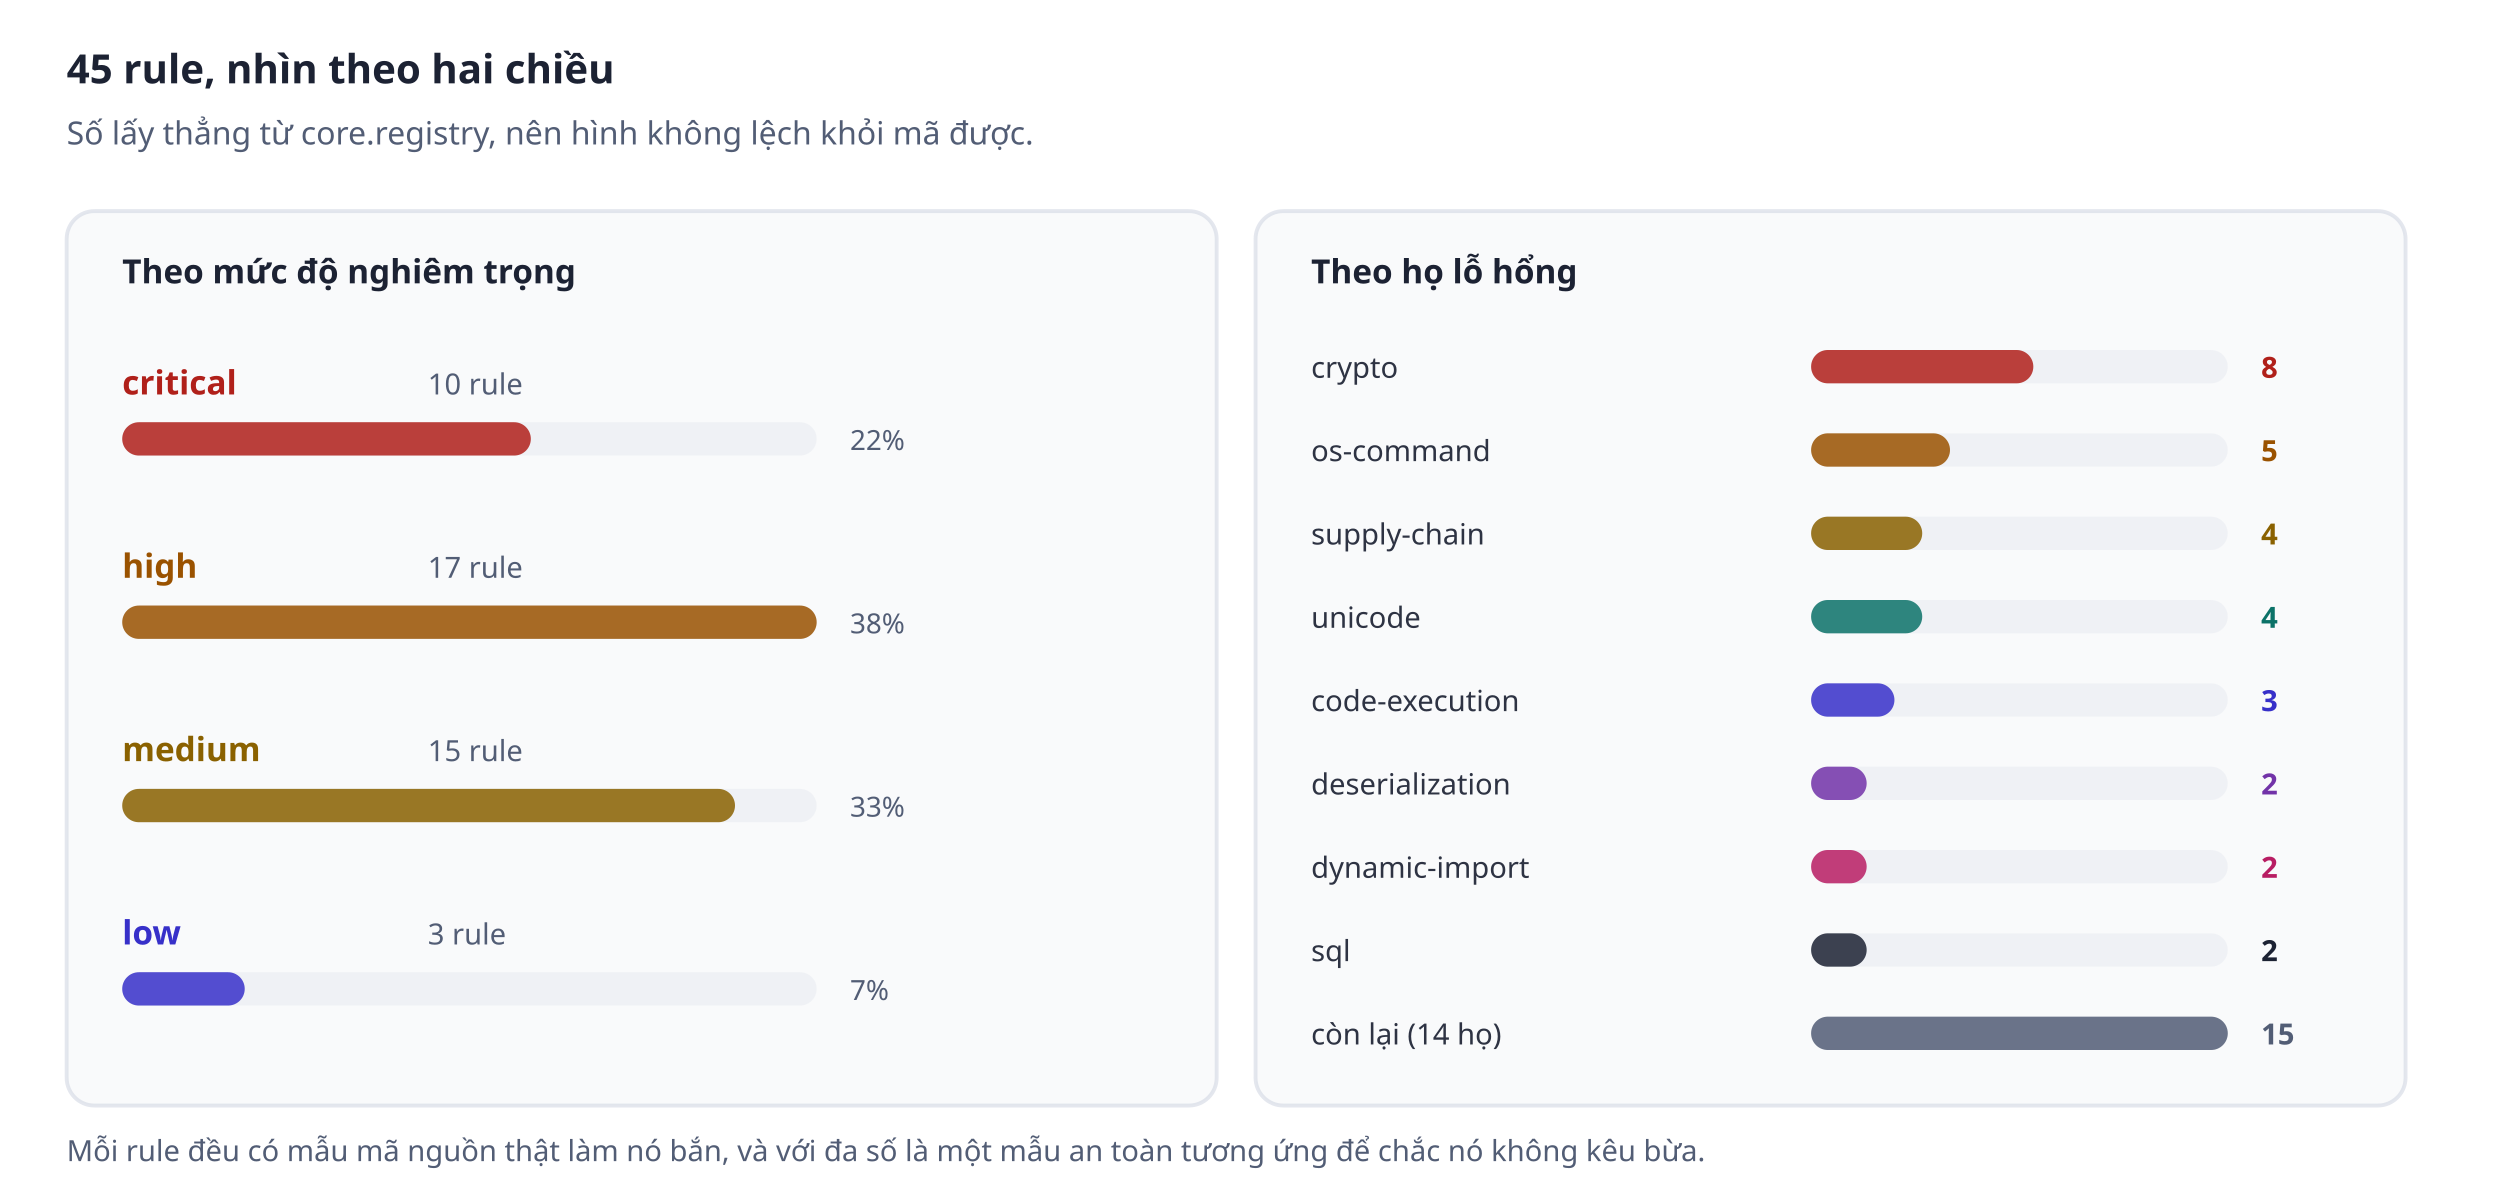
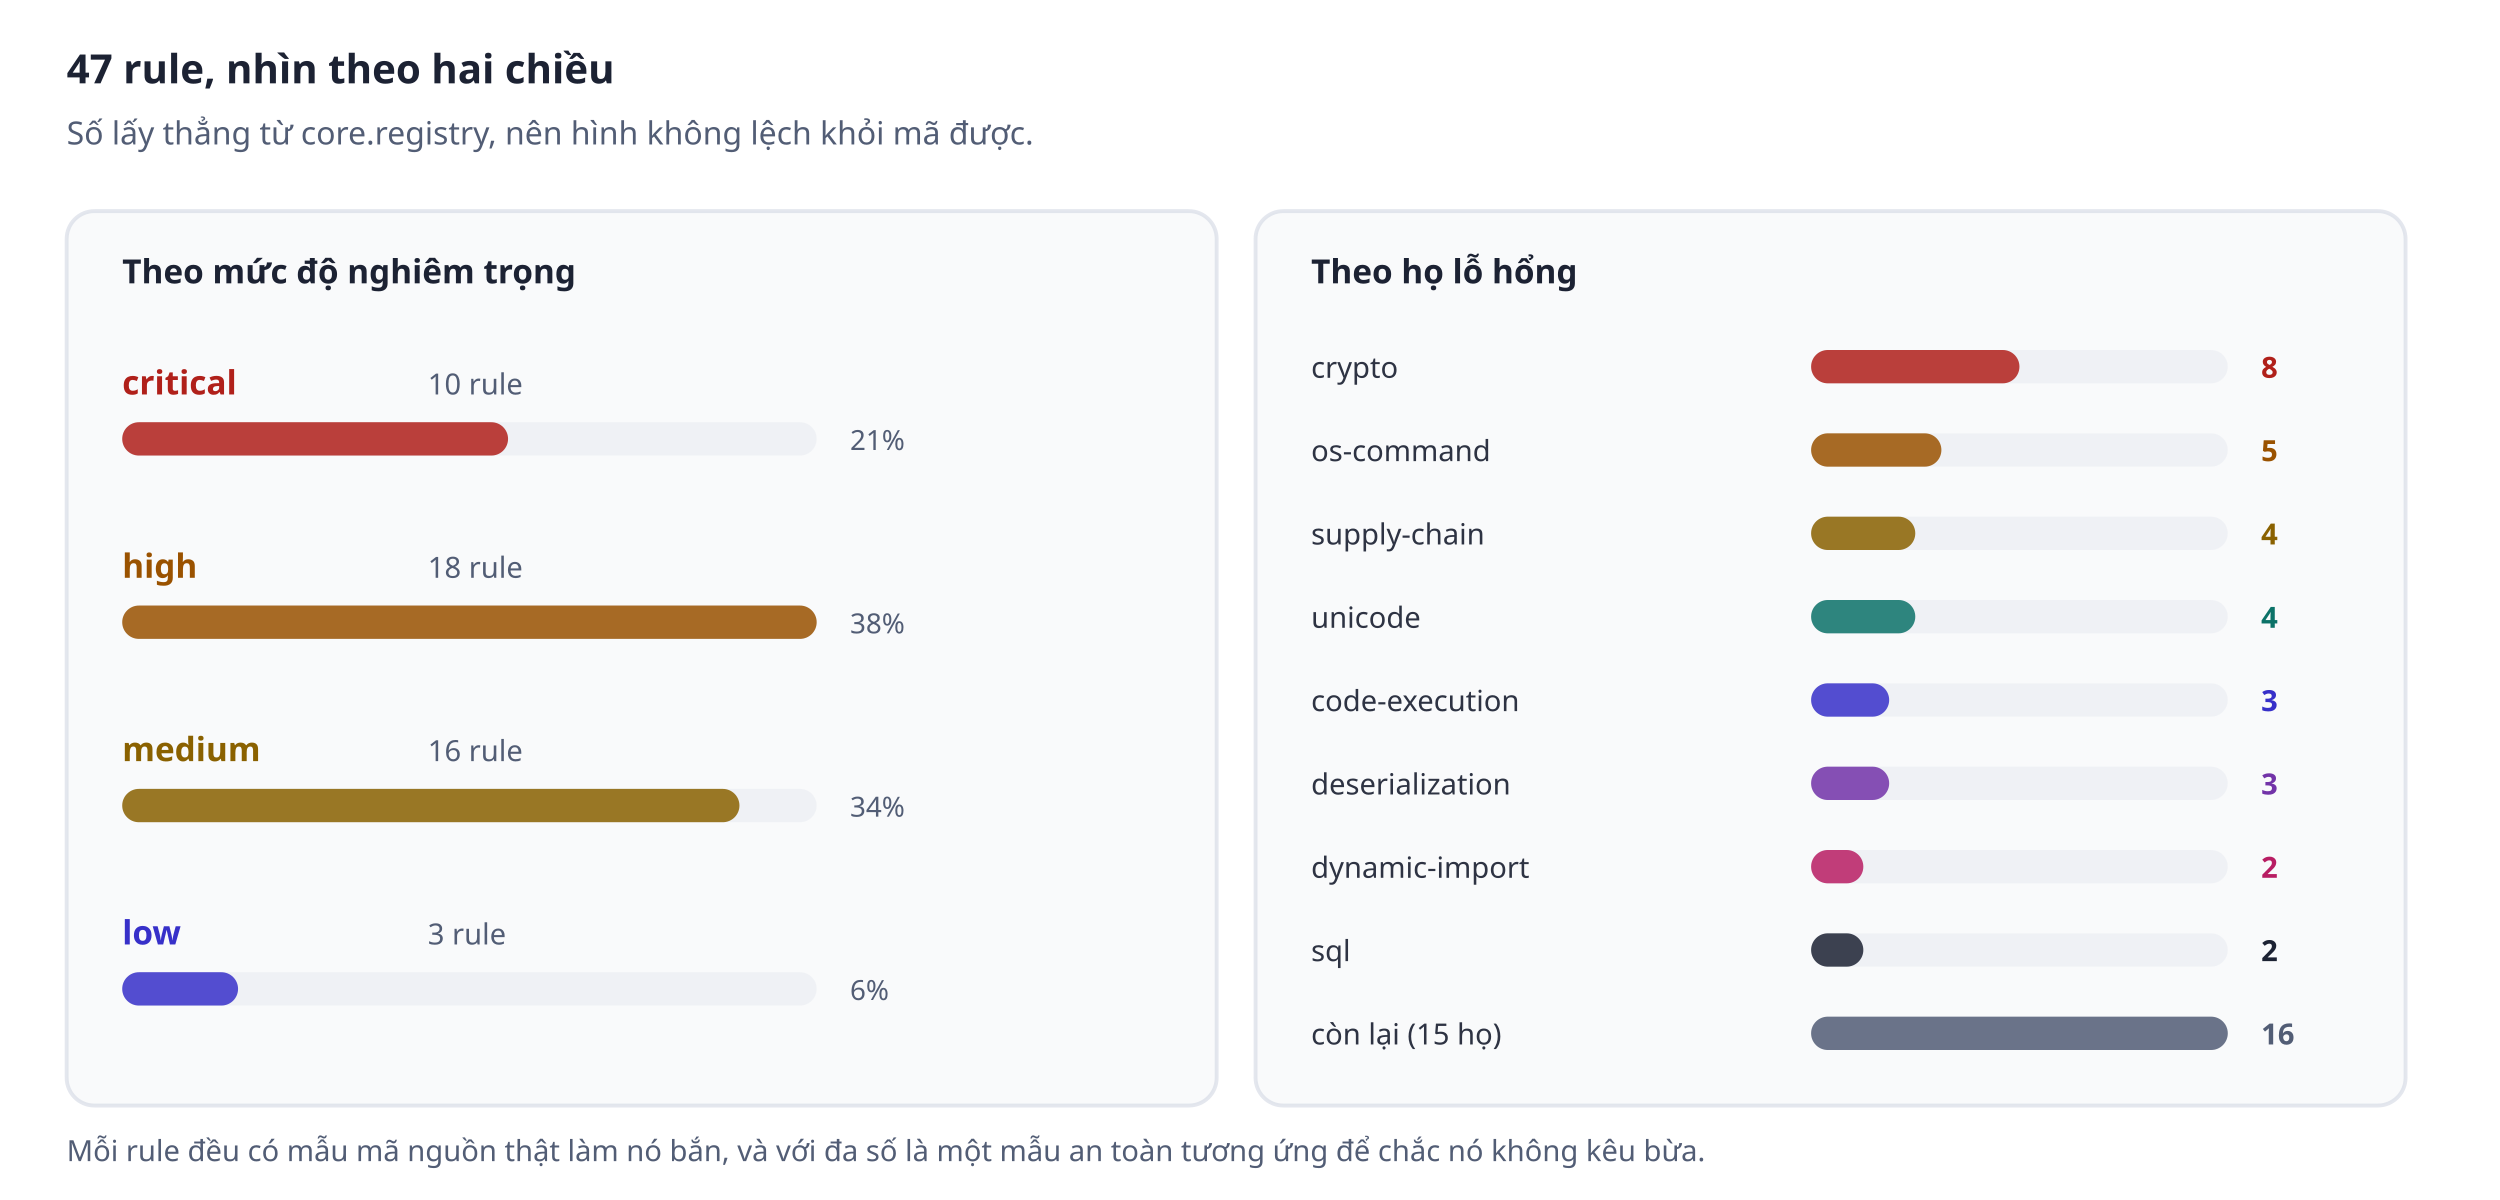
<svg xmlns="http://www.w3.org/2000/svg" viewBox="0 0 900 432" width="900" height="432" role="img">
  <defs>
    <marker id="alight" viewBox="0 0 10 10" refX="9" refY="5" markerWidth="6" markerHeight="6" orient="auto-start-reverse">
      <path d="M 0 0 L 10 5 L 0 10 z" fill="#525d75" opacity="0.75" />
    </marker>
  </defs>
-   <text x="24" y="30" font-family="Segoe UI, system-ui, -apple-system, sans-serif" font-size="14.5" fill="#1c2233" text-anchor="start" font-weight="700">45 rule, nhìn theo hai chiều</text>
+   <text x="24" y="30" font-family="Segoe UI, system-ui, -apple-system, sans-serif" font-size="14.5" fill="#1c2233" text-anchor="start" font-weight="700">47 rule, nhìn theo hai chiều</text>
  <text x="24" y="52" font-family="Segoe UI, system-ui, -apple-system, sans-serif" font-size="11.5" fill="#525d75" text-anchor="start" font-weight="400">Số lấy thẳng từ core.registry, nên hình không lệch khỏi mã được.</text>
  <rect x="24" y="76" width="414" height="322" rx="10" fill="#c9cfdd" opacity="0.11" />
  <rect x="24" y="76" width="414" height="322" rx="10" fill="none" stroke="#c9cfdd" stroke-width="1.4" opacity="0.50" />
  <text x="44" y="102" font-family="Segoe UI, system-ui, -apple-system, sans-serif" font-size="12" fill="#1c2233" text-anchor="start" font-weight="700">Theo mức độ nghiêm trọng</text>
  <text x="44" y="142" font-family="Segoe UI, system-ui, -apple-system, sans-serif" font-size="12" fill="#b0201a" text-anchor="start" font-weight="700">critical</text>
  <text x="154" y="142" font-family="Segoe UI, system-ui, -apple-system, sans-serif" font-size="10.5" fill="#525d75" text-anchor="start" font-weight="400">10 rule</text>
  <rect x="44" y="152" width="250" height="12" rx="6.0" fill="#c9cfdd" opacity="0.20" />
-   <rect x="44" y="152" width="147.1" height="12" rx="6" fill="#b0201a" opacity="0.85" />
-   <text x="306" y="162" font-family="Segoe UI, system-ui, -apple-system, sans-serif" font-size="10" fill="#525d75" text-anchor="start" font-weight="400">22%</text>
+   <rect x="44" y="152" width="138.9" height="12" rx="6" fill="#b0201a" opacity="0.85" />
+   <text x="306" y="162" font-family="Segoe UI, system-ui, -apple-system, sans-serif" font-size="10" fill="#525d75" text-anchor="start" font-weight="400">21%</text>
  <text x="44" y="208" font-family="Segoe UI, system-ui, -apple-system, sans-serif" font-size="12" fill="#9a5200" text-anchor="start" font-weight="700">high</text>
-   <text x="154" y="208" font-family="Segoe UI, system-ui, -apple-system, sans-serif" font-size="10.5" fill="#525d75" text-anchor="start" font-weight="400">17 rule</text>
+   <text x="154" y="208" font-family="Segoe UI, system-ui, -apple-system, sans-serif" font-size="10.5" fill="#525d75" text-anchor="start" font-weight="400">18 rule</text>
  <rect x="44" y="218" width="250" height="12" rx="6.0" fill="#c9cfdd" opacity="0.20" />
  <rect x="44" y="218" width="250" height="12" rx="6" fill="#9a5200" opacity="0.85" />
  <text x="306" y="228" font-family="Segoe UI, system-ui, -apple-system, sans-serif" font-size="10" fill="#525d75" text-anchor="start" font-weight="400">38%</text>
  <text x="44" y="274" font-family="Segoe UI, system-ui, -apple-system, sans-serif" font-size="12" fill="#8a6100" text-anchor="start" font-weight="700">medium</text>
-   <text x="154" y="274" font-family="Segoe UI, system-ui, -apple-system, sans-serif" font-size="10.5" fill="#525d75" text-anchor="start" font-weight="400">15 rule</text>
+   <text x="154" y="274" font-family="Segoe UI, system-ui, -apple-system, sans-serif" font-size="10.5" fill="#525d75" text-anchor="start" font-weight="400">16 rule</text>
  <rect x="44" y="284" width="250" height="12" rx="6.0" fill="#c9cfdd" opacity="0.20" />
-   <rect x="44" y="284" width="220.6" height="12" rx="6" fill="#8a6100" opacity="0.85" />
-   <text x="306" y="294" font-family="Segoe UI, system-ui, -apple-system, sans-serif" font-size="10" fill="#525d75" text-anchor="start" font-weight="400">33%</text>
+   <rect x="44" y="284" width="222.2" height="12" rx="6" fill="#8a6100" opacity="0.85" />
+   <text x="306" y="294" font-family="Segoe UI, system-ui, -apple-system, sans-serif" font-size="10" fill="#525d75" text-anchor="start" font-weight="400">34%</text>
  <text x="44" y="340" font-family="Segoe UI, system-ui, -apple-system, sans-serif" font-size="12" fill="#3730c9" text-anchor="start" font-weight="700">low</text>
  <text x="154" y="340" font-family="Segoe UI, system-ui, -apple-system, sans-serif" font-size="10.5" fill="#525d75" text-anchor="start" font-weight="400">3 rule</text>
  <rect x="44" y="350" width="250" height="12" rx="6.0" fill="#c9cfdd" opacity="0.20" />
-   <rect x="44" y="350" width="44.1" height="12" rx="6" fill="#3730c9" opacity="0.85" />
-   <text x="306" y="360" font-family="Segoe UI, system-ui, -apple-system, sans-serif" font-size="10" fill="#525d75" text-anchor="start" font-weight="400">7%</text>
+   <rect x="44" y="350" width="41.7" height="12" rx="6" fill="#3730c9" opacity="0.85" />
+   <text x="306" y="360" font-family="Segoe UI, system-ui, -apple-system, sans-serif" font-size="10" fill="#525d75" text-anchor="start" font-weight="400">6%</text>
  <rect x="452" y="76" width="414" height="322" rx="10" fill="#c9cfdd" opacity="0.11" />
  <rect x="452" y="76" width="414" height="322" rx="10" fill="none" stroke="#c9cfdd" stroke-width="1.4" opacity="0.50" />
  <text x="472" y="102" font-family="Segoe UI, system-ui, -apple-system, sans-serif" font-size="12" fill="#1c2233" text-anchor="start" font-weight="700">Theo họ lỗ hổng</text>
  <text x="472" y="136" font-family="Segoe UI, system-ui, -apple-system, sans-serif" font-size="10.5" fill="#1c2233" text-anchor="start" font-weight="400" opacity="0.92">crypto</text>
  <rect x="652" y="126" width="150" height="12" rx="6.0" fill="#c9cfdd" opacity="0.20" />
-   <rect x="652" y="126" width="80" height="12" rx="6" fill="#b0201a" opacity="0.85" />
+   <rect x="652" y="126" width="75" height="12" rx="6" fill="#b0201a" opacity="0.85" />
  <text x="814" y="136" font-family="Segoe UI, system-ui, -apple-system, sans-serif" font-size="10.5" fill="#b0201a" text-anchor="start" font-weight="700">8</text>
  <text x="472" y="166" font-family="Segoe UI, system-ui, -apple-system, sans-serif" font-size="10.5" fill="#1c2233" text-anchor="start" font-weight="400" opacity="0.92">os-command</text>
  <rect x="652" y="156" width="150" height="12" rx="6.0" fill="#c9cfdd" opacity="0.20" />
-   <rect x="652" y="156" width="50" height="12" rx="6" fill="#9a5200" opacity="0.85" />
+   <rect x="652" y="156" width="46.9" height="12" rx="6" fill="#9a5200" opacity="0.85" />
  <text x="814" y="166" font-family="Segoe UI, system-ui, -apple-system, sans-serif" font-size="10.5" fill="#9a5200" text-anchor="start" font-weight="700">5</text>
  <text x="472" y="196" font-family="Segoe UI, system-ui, -apple-system, sans-serif" font-size="10.5" fill="#1c2233" text-anchor="start" font-weight="400" opacity="0.92">supply-chain</text>
  <rect x="652" y="186" width="150" height="12" rx="6.0" fill="#c9cfdd" opacity="0.20" />
-   <rect x="652" y="186" width="40" height="12" rx="6" fill="#8a6100" opacity="0.85" />
+   <rect x="652" y="186" width="37.5" height="12" rx="6" fill="#8a6100" opacity="0.85" />
  <text x="814" y="196" font-family="Segoe UI, system-ui, -apple-system, sans-serif" font-size="10.5" fill="#8a6100" text-anchor="start" font-weight="700">4</text>
  <text x="472" y="226" font-family="Segoe UI, system-ui, -apple-system, sans-serif" font-size="10.5" fill="#1c2233" text-anchor="start" font-weight="400" opacity="0.92">unicode</text>
  <rect x="652" y="216" width="150" height="12" rx="6.0" fill="#c9cfdd" opacity="0.20" />
-   <rect x="652" y="216" width="40" height="12" rx="6" fill="#0c7268" opacity="0.85" />
+   <rect x="652" y="216" width="37.5" height="12" rx="6" fill="#0c7268" opacity="0.85" />
  <text x="814" y="226" font-family="Segoe UI, system-ui, -apple-system, sans-serif" font-size="10.5" fill="#0c7268" text-anchor="start" font-weight="700">4</text>
  <text x="472" y="256" font-family="Segoe UI, system-ui, -apple-system, sans-serif" font-size="10.5" fill="#1c2233" text-anchor="start" font-weight="400" opacity="0.92">code-execution</text>
  <rect x="652" y="246" width="150" height="12" rx="6.0" fill="#c9cfdd" opacity="0.20" />
-   <rect x="652" y="246" width="30" height="12" rx="6" fill="#3730c9" opacity="0.85" />
+   <rect x="652" y="246" width="28.1" height="12" rx="6" fill="#3730c9" opacity="0.85" />
  <text x="814" y="256" font-family="Segoe UI, system-ui, -apple-system, sans-serif" font-size="10.5" fill="#3730c9" text-anchor="start" font-weight="700">3</text>
  <text x="472" y="286" font-family="Segoe UI, system-ui, -apple-system, sans-serif" font-size="10.5" fill="#1c2233" text-anchor="start" font-weight="400" opacity="0.92">deserialization</text>
  <rect x="652" y="276" width="150" height="12" rx="6.0" fill="#c9cfdd" opacity="0.20" />
-   <rect x="652" y="276" width="20" height="12" rx="6" fill="#7233a8" opacity="0.85" />
-   <text x="814" y="286" font-family="Segoe UI, system-ui, -apple-system, sans-serif" font-size="10.5" fill="#7233a8" text-anchor="start" font-weight="700">2</text>
+   <rect x="652" y="276" width="28.1" height="12" rx="6" fill="#7233a8" opacity="0.85" />
+   <text x="814" y="286" font-family="Segoe UI, system-ui, -apple-system, sans-serif" font-size="10.5" fill="#7233a8" text-anchor="start" font-weight="700">3</text>
  <text x="472" y="316" font-family="Segoe UI, system-ui, -apple-system, sans-serif" font-size="10.5" fill="#1c2233" text-anchor="start" font-weight="400" opacity="0.92">dynamic-import</text>
  <rect x="652" y="306" width="150" height="12" rx="6.0" fill="#c9cfdd" opacity="0.20" />
-   <rect x="652" y="306" width="20" height="12" rx="6" fill="#b81d63" opacity="0.85" />
+   <rect x="652" y="306" width="18.8" height="12" rx="6" fill="#b81d63" opacity="0.85" />
  <text x="814" y="316" font-family="Segoe UI, system-ui, -apple-system, sans-serif" font-size="10.5" fill="#b81d63" text-anchor="start" font-weight="700">2</text>
  <text x="472" y="346" font-family="Segoe UI, system-ui, -apple-system, sans-serif" font-size="10.5" fill="#1c2233" text-anchor="start" font-weight="400" opacity="0.92">sql</text>
  <rect x="652" y="336" width="150" height="12" rx="6.0" fill="#c9cfdd" opacity="0.20" />
-   <rect x="652" y="336" width="20" height="12" rx="6" fill="#1c2233" opacity="0.85" />
+   <rect x="652" y="336" width="18.8" height="12" rx="6" fill="#1c2233" opacity="0.85" />
  <text x="814" y="346" font-family="Segoe UI, system-ui, -apple-system, sans-serif" font-size="10.5" fill="#1c2233" text-anchor="start" font-weight="700">2</text>
-   <text x="472" y="376" font-family="Segoe UI, system-ui, -apple-system, sans-serif" font-size="10.5" fill="#1c2233" text-anchor="start" font-weight="400" opacity="0.92">còn lại (14 họ)</text>
+   <text x="472" y="376" font-family="Segoe UI, system-ui, -apple-system, sans-serif" font-size="10.5" fill="#1c2233" text-anchor="start" font-weight="400" opacity="0.92">còn lại (15 họ)</text>
  <rect x="652" y="366" width="150" height="12" rx="6.0" fill="#c9cfdd" opacity="0.20" />
  <rect x="652" y="366" width="150" height="12" rx="6" fill="#525d75" opacity="0.85" />
-   <text x="814" y="376" font-family="Segoe UI, system-ui, -apple-system, sans-serif" font-size="10.5" fill="#525d75" text-anchor="start" font-weight="700">15</text>
+   <text x="814" y="376" font-family="Segoe UI, system-ui, -apple-system, sans-serif" font-size="10.5" fill="#525d75" text-anchor="start" font-weight="700">16</text>
  <text x="24" y="418" font-family="Segoe UI, system-ui, -apple-system, sans-serif" font-size="10.5" fill="#525d75" text-anchor="start" font-weight="400">Mỗi rule đều có mẫu mã nguồn thật làm nó bắn, và với đa số là một mẫu an toàn tương ứng để chắc nó không kêu bừa.</text>
</svg>
